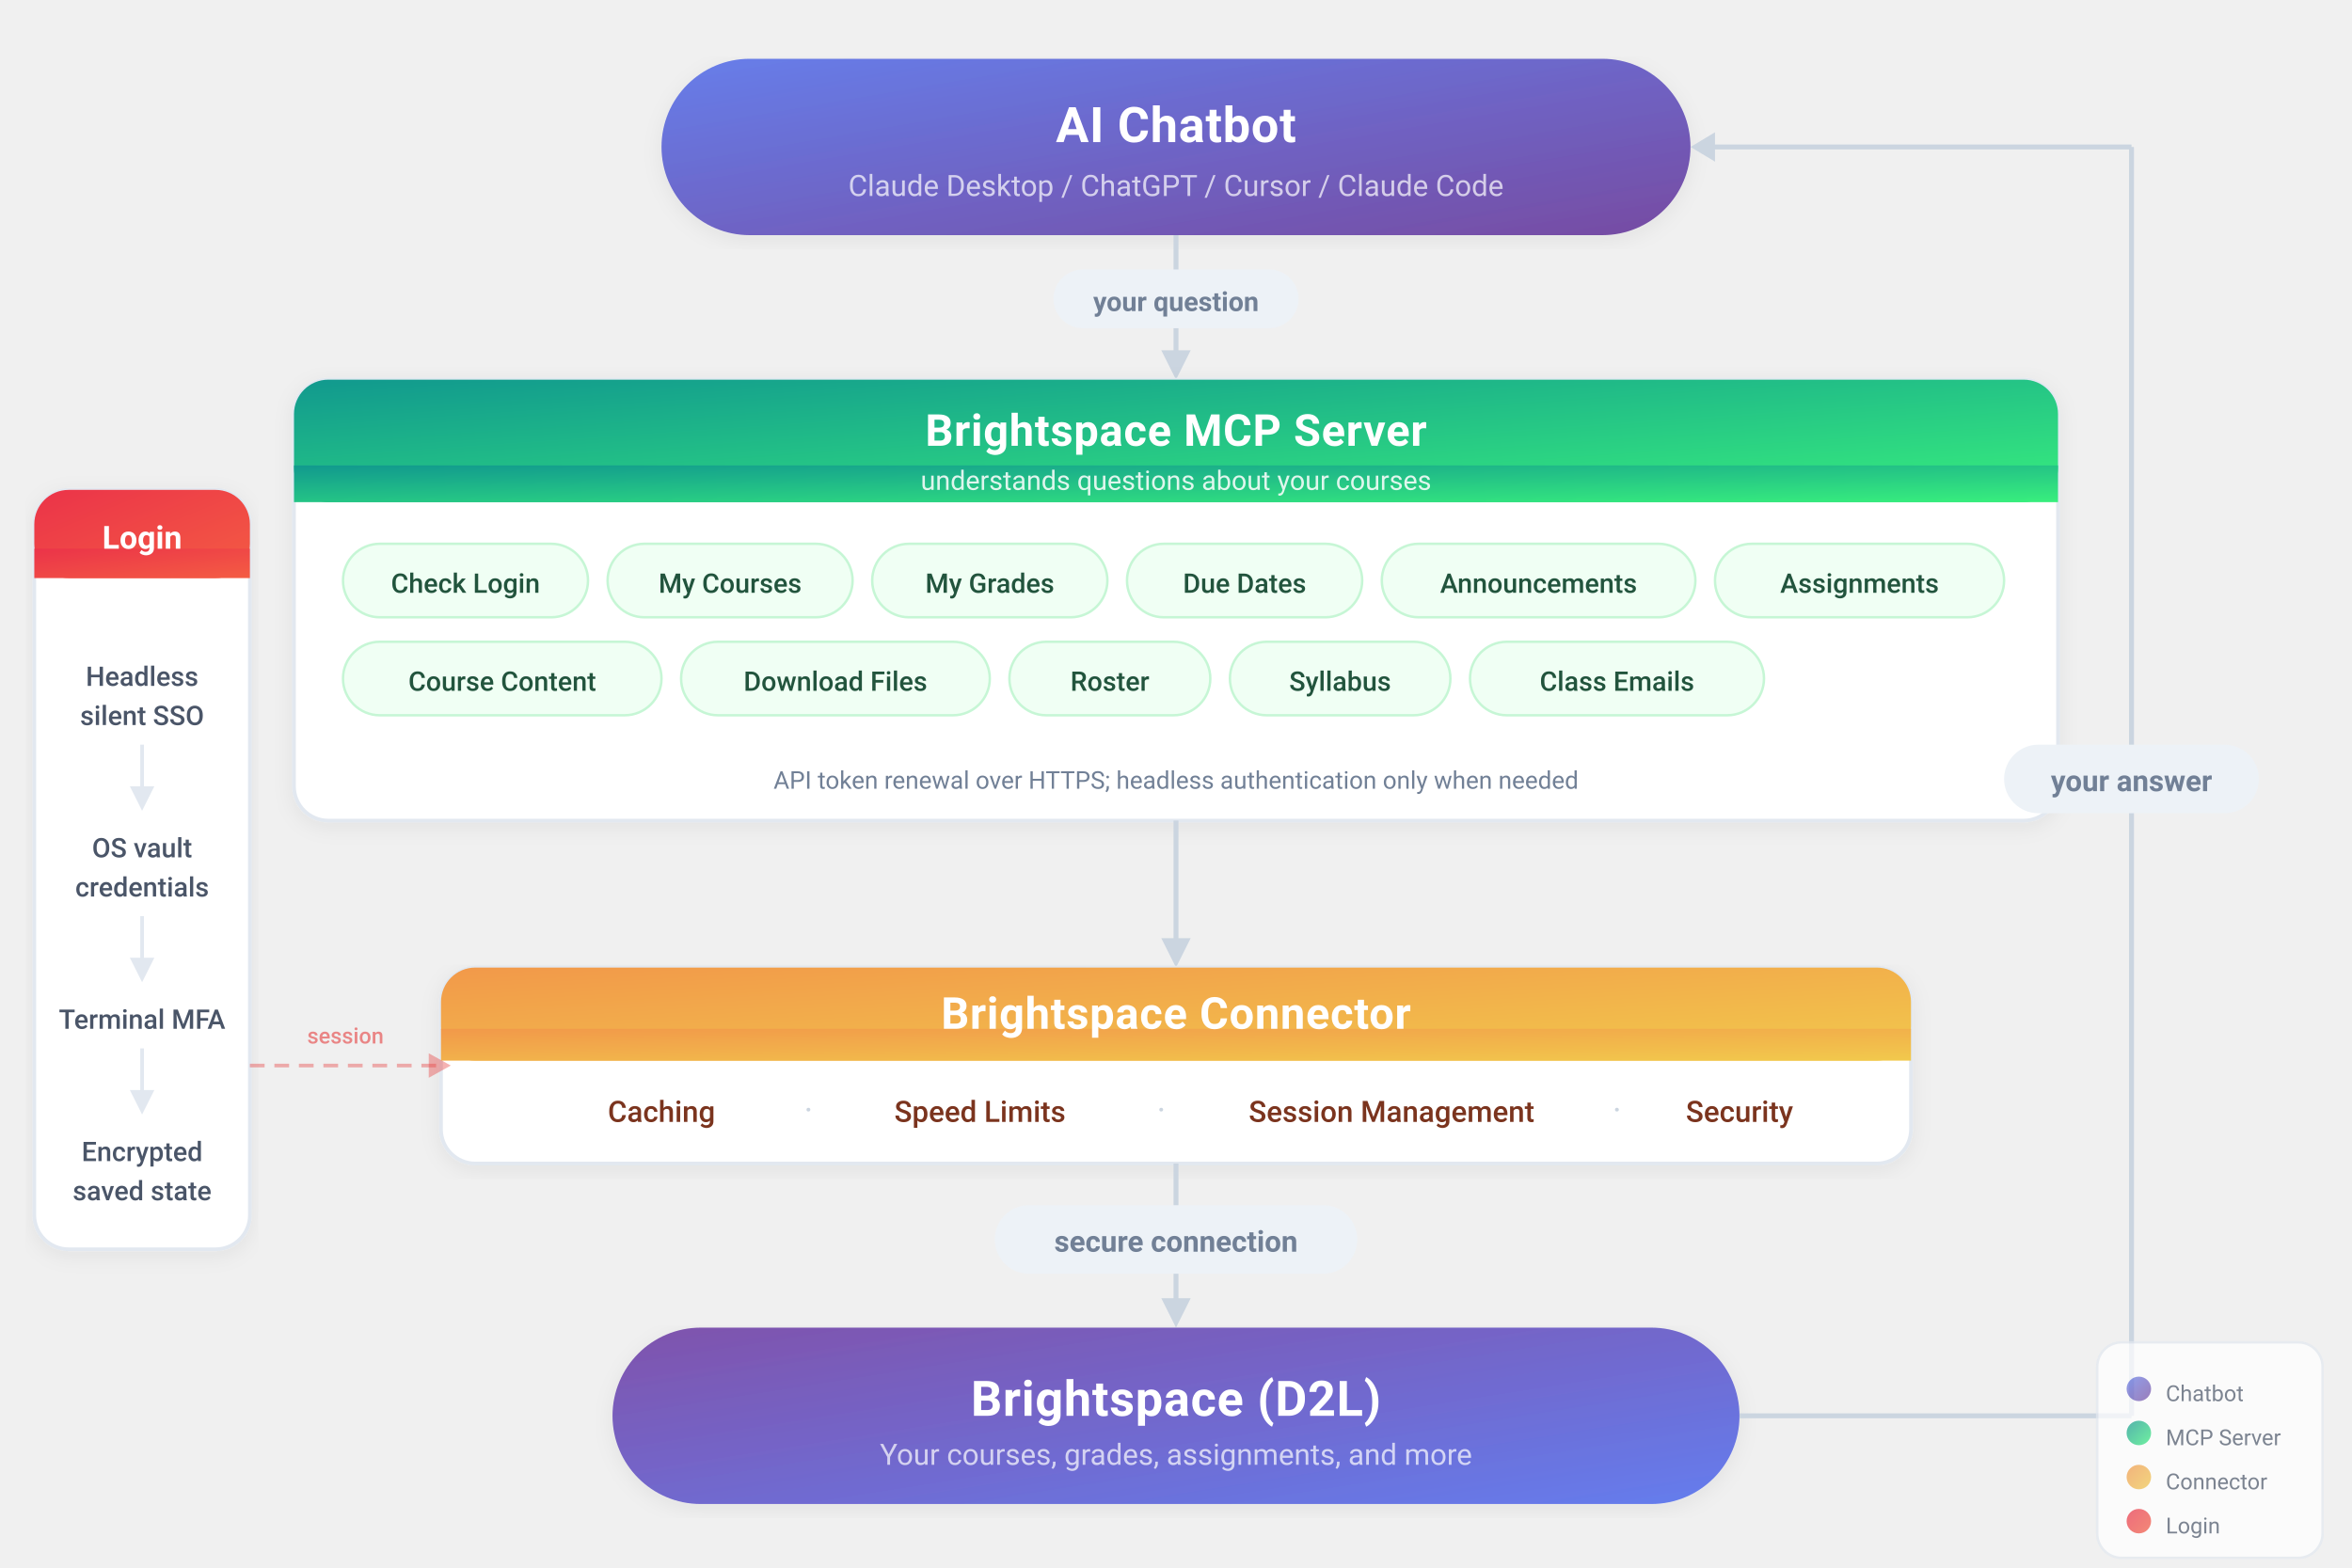
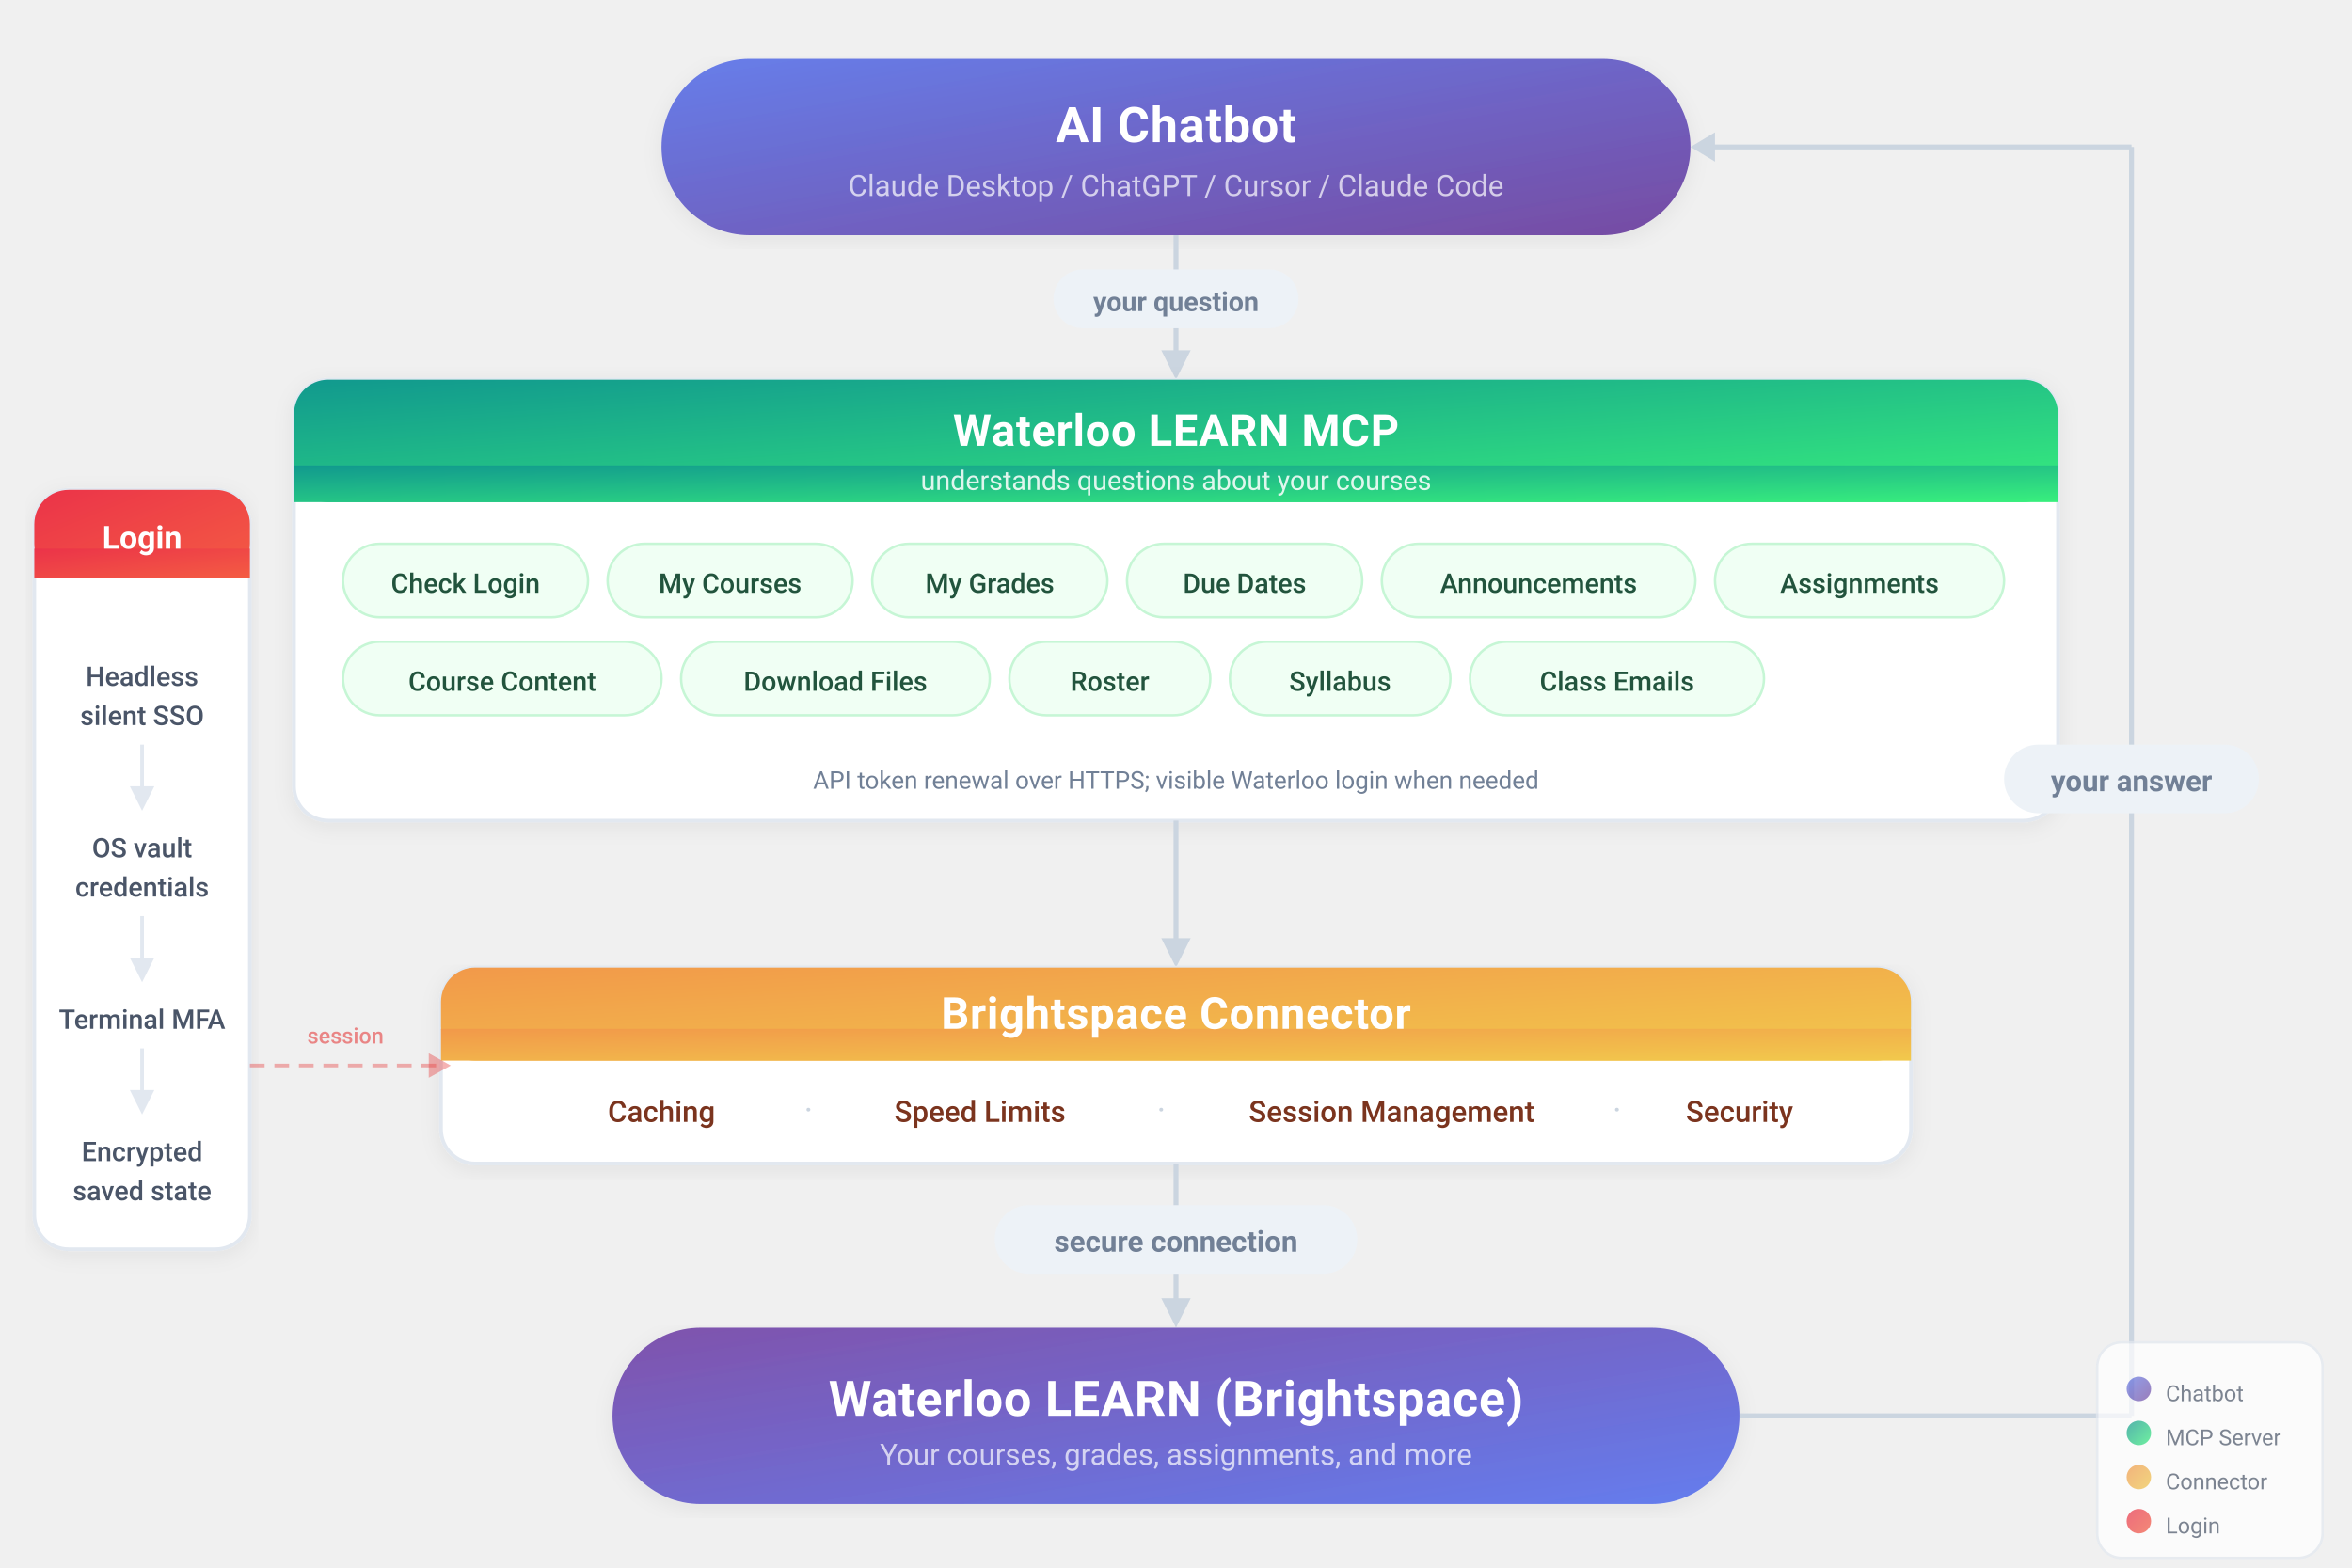
<svg xmlns="http://www.w3.org/2000/svg" viewBox="0 0 960 640" font-family="-apple-system, BlinkMacSystemFont, 'Segoe UI', Roboto, sans-serif">
  <defs>
    <filter id="shadow" x="-4%" y="-4%" width="108%" height="112%">
      <feDropShadow dx="0" dy="2" stdDeviation="4" flood-opacity="0.06" />
    </filter>
    <linearGradient id="chatbotGrad" x1="0" y1="0" x2="1" y2="1">
      <stop offset="0%" stop-color="#667eea" />
      <stop offset="100%" stop-color="#764ba2" />
    </linearGradient>
    <linearGradient id="pluginGrad" x1="0" y1="0" x2="1" y2="1">
      <stop offset="0%" stop-color="#11998e" />
      <stop offset="100%" stop-color="#38ef7d" />
    </linearGradient>
    <linearGradient id="connectorGrad" x1="0" y1="0" x2="1" y2="1">
      <stop offset="0%" stop-color="#f2994a" />
      <stop offset="100%" stop-color="#f2c94c" />
    </linearGradient>
    <linearGradient id="loginGrad" x1="0" y1="0" x2="1" y2="1">
      <stop offset="0%" stop-color="#eb3349" />
      <stop offset="100%" stop-color="#f45c43" />
    </linearGradient>
    <linearGradient id="bsGrad" x1="0" y1="0" x2="1" y2="1">
      <stop offset="0%" stop-color="#7f53ac" />
      <stop offset="100%" stop-color="#647dee" />
    </linearGradient>
  </defs>
  <rect x="270" y="24" width="420" height="72" rx="36" fill="url(#chatbotGrad)" filter="url(#shadow)" />
  <text x="480" y="58" text-anchor="middle" fill="#fff" font-size="20" font-weight="700" letter-spacing="0.3">AI Chatbot</text>
  <text x="480" y="80" text-anchor="middle" fill="rgba(255,255,255,0.7)" font-size="12">Claude Desktop  /  ChatGPT  /  Cursor  /  Claude Code</text>
  <line x1="480" y1="96" x2="480" y2="148" stroke="#cbd5e0" stroke-width="2" />
  <polygon points="474,143 480,155 486,143" fill="#cbd5e0" />
  <rect x="430" y="110" width="100" height="24" rx="12" fill="#edf2f7" />
  <text x="480" y="127" text-anchor="middle" fill="#718096" font-size="11" font-weight="600">your question</text>
  <rect x="120" y="155" width="720" height="180" rx="14" fill="#fff" stroke="#e2e8f0" stroke-width="1.5" filter="url(#shadow)" />
  <rect x="120" y="155" width="720" height="50" rx="14" fill="url(#pluginGrad)" />
  <rect x="120" y="190" width="720" height="15" fill="url(#pluginGrad)" />
-   <text x="480" y="182" text-anchor="middle" fill="#fff" font-size="18" font-weight="700" letter-spacing="0.3">Brightspace MCP Server</text>
+   <text x="480" y="182" text-anchor="middle" fill="#fff" font-size="18" font-weight="700" letter-spacing="0.3">Waterloo LEARN MCP</text>
  <text x="480" y="200" text-anchor="middle" fill="rgba(255,255,255,0.85)" font-size="11">understands questions about your courses</text>
  <rect x="140" y="222" width="100" height="30" rx="15" fill="#f0fff4" stroke="#c6f6d5" stroke-width="1" />
  <text x="190" y="242" text-anchor="middle" fill="#22543d" font-size="11" font-weight="500">Check Login</text>
  <rect x="248" y="222" width="100" height="30" rx="15" fill="#f0fff4" stroke="#c6f6d5" stroke-width="1" />
  <text x="298" y="242" text-anchor="middle" fill="#22543d" font-size="11" font-weight="500">My Courses</text>
  <rect x="356" y="222" width="96" height="30" rx="15" fill="#f0fff4" stroke="#c6f6d5" stroke-width="1" />
  <text x="404" y="242" text-anchor="middle" fill="#22543d" font-size="11" font-weight="500">My Grades</text>
  <rect x="460" y="222" width="96" height="30" rx="15" fill="#f0fff4" stroke="#c6f6d5" stroke-width="1" />
  <text x="508" y="242" text-anchor="middle" fill="#22543d" font-size="11" font-weight="500">Due Dates</text>
  <rect x="564" y="222" width="128" height="30" rx="15" fill="#f0fff4" stroke="#c6f6d5" stroke-width="1" />
  <text x="628" y="242" text-anchor="middle" fill="#22543d" font-size="11" font-weight="500">Announcements</text>
  <rect x="700" y="222" width="118" height="30" rx="15" fill="#f0fff4" stroke="#c6f6d5" stroke-width="1" />
  <text x="759" y="242" text-anchor="middle" fill="#22543d" font-size="11" font-weight="500">Assignments</text>
  <rect x="140" y="262" width="130" height="30" rx="15" fill="#f0fff4" stroke="#c6f6d5" stroke-width="1" />
  <text x="205" y="282" text-anchor="middle" fill="#22543d" font-size="11" font-weight="500">Course Content</text>
  <rect x="278" y="262" width="126" height="30" rx="15" fill="#f0fff4" stroke="#c6f6d5" stroke-width="1" />
  <text x="341" y="282" text-anchor="middle" fill="#22543d" font-size="11" font-weight="500">Download Files</text>
  <rect x="412" y="262" width="82" height="30" rx="15" fill="#f0fff4" stroke="#c6f6d5" stroke-width="1" />
  <text x="453" y="282" text-anchor="middle" fill="#22543d" font-size="11" font-weight="500">Roster</text>
  <rect x="502" y="262" width="90" height="30" rx="15" fill="#f0fff4" stroke="#c6f6d5" stroke-width="1" />
  <text x="547" y="282" text-anchor="middle" fill="#22543d" font-size="11" font-weight="500">Syllabus</text>
  <rect x="600" y="262" width="120" height="30" rx="15" fill="#f0fff4" stroke="#c6f6d5" stroke-width="1" />
  <text x="660" y="282" text-anchor="middle" fill="#22543d" font-size="11" font-weight="500">Class Emails</text>
-   <text x="480" y="322" text-anchor="middle" fill="#718096" font-size="10">API token renewal over HTTPS; headless authentication only when needed</text>
+   <text x="480" y="322" text-anchor="middle" fill="#718096" font-size="10">API token renewal over HTTPS; visible Waterloo login when needed</text>
  <line x1="480" y1="335" x2="480" y2="388" stroke="#cbd5e0" stroke-width="2" />
  <polygon points="474,383 480,395 486,383" fill="#cbd5e0" />
  <rect x="180" y="395" width="600" height="80" rx="14" fill="#fff" stroke="#e2e8f0" stroke-width="1.5" filter="url(#shadow)" />
  <rect x="180" y="395" width="600" height="38" rx="14" fill="url(#connectorGrad)" />
  <rect x="180" y="420" width="600" height="13" fill="url(#connectorGrad)" />
  <text x="480" y="420" text-anchor="middle" fill="#fff" font-size="18" font-weight="700" letter-spacing="0.3">Brightspace Connector</text>
  <text x="270" y="458" text-anchor="middle" fill="#7b341e" font-size="12" font-weight="500">Caching</text>
  <text x="330" y="458" text-anchor="middle" fill="#cbd5e0" font-size="14">·</text>
  <text x="400" y="458" text-anchor="middle" fill="#7b341e" font-size="12" font-weight="500">Speed Limits</text>
  <text x="474" y="458" text-anchor="middle" fill="#cbd5e0" font-size="14">·</text>
  <text x="568" y="458" text-anchor="middle" fill="#7b341e" font-size="12" font-weight="500">Session Management</text>
  <text x="660" y="458" text-anchor="middle" fill="#cbd5e0" font-size="14">·</text>
  <text x="710" y="458" text-anchor="middle" fill="#7b341e" font-size="12" font-weight="500">Security</text>
  <line x1="480" y1="475" x2="480" y2="535" stroke="#cbd5e0" stroke-width="2" />
  <polygon points="474,530 480,542 486,530" fill="#cbd5e0" />
  <rect x="406" y="492" width="148" height="28" rx="14" fill="#edf2f7" />
  <text x="480" y="511" text-anchor="middle" fill="#718096" font-size="12" font-weight="600">secure connection</text>
  <rect x="250" y="542" width="460" height="72" rx="36" fill="url(#bsGrad)" filter="url(#shadow)" />
-   <text x="480" y="578" text-anchor="middle" fill="#fff" font-size="20" font-weight="700" letter-spacing="0.3">Brightspace (D2L)</text>
+   <text x="480" y="578" text-anchor="middle" fill="#fff" font-size="20" font-weight="700" letter-spacing="0.3">Waterloo LEARN (Brightspace)</text>
  <text x="480" y="598" text-anchor="middle" fill="rgba(255,255,255,0.7)" font-size="12">Your courses, grades, assignments, and more</text>
  <line x1="710" y1="578" x2="870" y2="578" stroke="#cbd5e0" stroke-width="2" />
  <line x1="870" y1="578" x2="870" y2="60" stroke="#cbd5e0" stroke-width="2" />
  <line x1="870" y1="60" x2="696" y2="60" stroke="#cbd5e0" stroke-width="2" />
  <polygon points="700,54 690,60 700,66" fill="#cbd5e0" />
  <rect x="818" y="304" width="104" height="28" rx="14" fill="#edf2f7" />
  <text x="870" y="323" text-anchor="middle" fill="#718096" font-size="12" font-weight="600">your answer</text>
  <rect x="14" y="200" width="88" height="310" rx="14" fill="#fff" stroke="#e2e8f0" stroke-width="1.5" filter="url(#shadow)" />
  <rect x="14" y="200" width="88" height="36" rx="14" fill="url(#loginGrad)" />
  <rect x="14" y="224" width="88" height="12" fill="url(#loginGrad)" />
  <text x="58" y="224" text-anchor="middle" fill="#fff" font-size="13" font-weight="700">Login</text>
  <text x="58" y="280" text-anchor="middle" fill="#4a5568" font-size="11" font-weight="500">Headless</text>
  <text x="58" y="296" text-anchor="middle" fill="#4a5568" font-size="11" font-weight="500">silent SSO</text>
  <line x1="58" y1="304" x2="58" y2="326" stroke="#e2e8f0" stroke-width="1.5" />
  <polygon points="53,321 58,331 63,321" fill="#e2e8f0" />
  <text x="58" y="350" text-anchor="middle" fill="#4a5568" font-size="11" font-weight="500">OS vault</text>
  <text x="58" y="366" text-anchor="middle" fill="#4a5568" font-size="11" font-weight="500">credentials</text>
  <line x1="58" y1="374" x2="58" y2="396" stroke="#e2e8f0" stroke-width="1.5" />
  <polygon points="53,391 58,401 63,391" fill="#e2e8f0" />
  <text x="58" y="420" text-anchor="middle" fill="#4a5568" font-size="11" font-weight="500">Terminal MFA</text>
  <line x1="58" y1="428" x2="58" y2="450" stroke="#e2e8f0" stroke-width="1.5" />
  <polygon points="53,445 58,455 63,445" fill="#e2e8f0" />
  <text x="58" y="474" text-anchor="middle" fill="#4a5568" font-size="11" font-weight="500">Encrypted</text>
  <text x="58" y="490" text-anchor="middle" fill="#4a5568" font-size="11" font-weight="500">saved state</text>
  <line x1="102" y1="435" x2="180" y2="435" stroke="#e53e3e" stroke-width="1.5" stroke-dasharray="6,4" opacity="0.4" />
  <polygon points="175,430 184,435 175,440" fill="#e53e3e" opacity="0.4" />
  <text x="141" y="426" text-anchor="middle" fill="#e53e3e" font-size="9" font-weight="500" opacity="0.6">session</text>
  <g opacity="0.7">
    <rect x="856" y="548" width="92" height="88" rx="10" fill="#fff" stroke="#e2e8f0" stroke-width="1" />
    <rect x="868" y="562" width="10" height="10" rx="5" fill="url(#chatbotGrad)" />
    <text x="884" y="572" fill="#4a5568" font-size="9">Chatbot</text>
    <rect x="868" y="580" width="10" height="10" rx="5" fill="url(#pluginGrad)" />
    <text x="884" y="590" fill="#4a5568" font-size="9">MCP Server</text>
    <rect x="868" y="598" width="10" height="10" rx="5" fill="url(#connectorGrad)" />
    <text x="884" y="608" fill="#4a5568" font-size="9">Connector</text>
    <rect x="868" y="616" width="10" height="10" rx="5" fill="url(#loginGrad)" />
    <text x="884" y="626" fill="#4a5568" font-size="9">Login</text>
  </g>
</svg>
